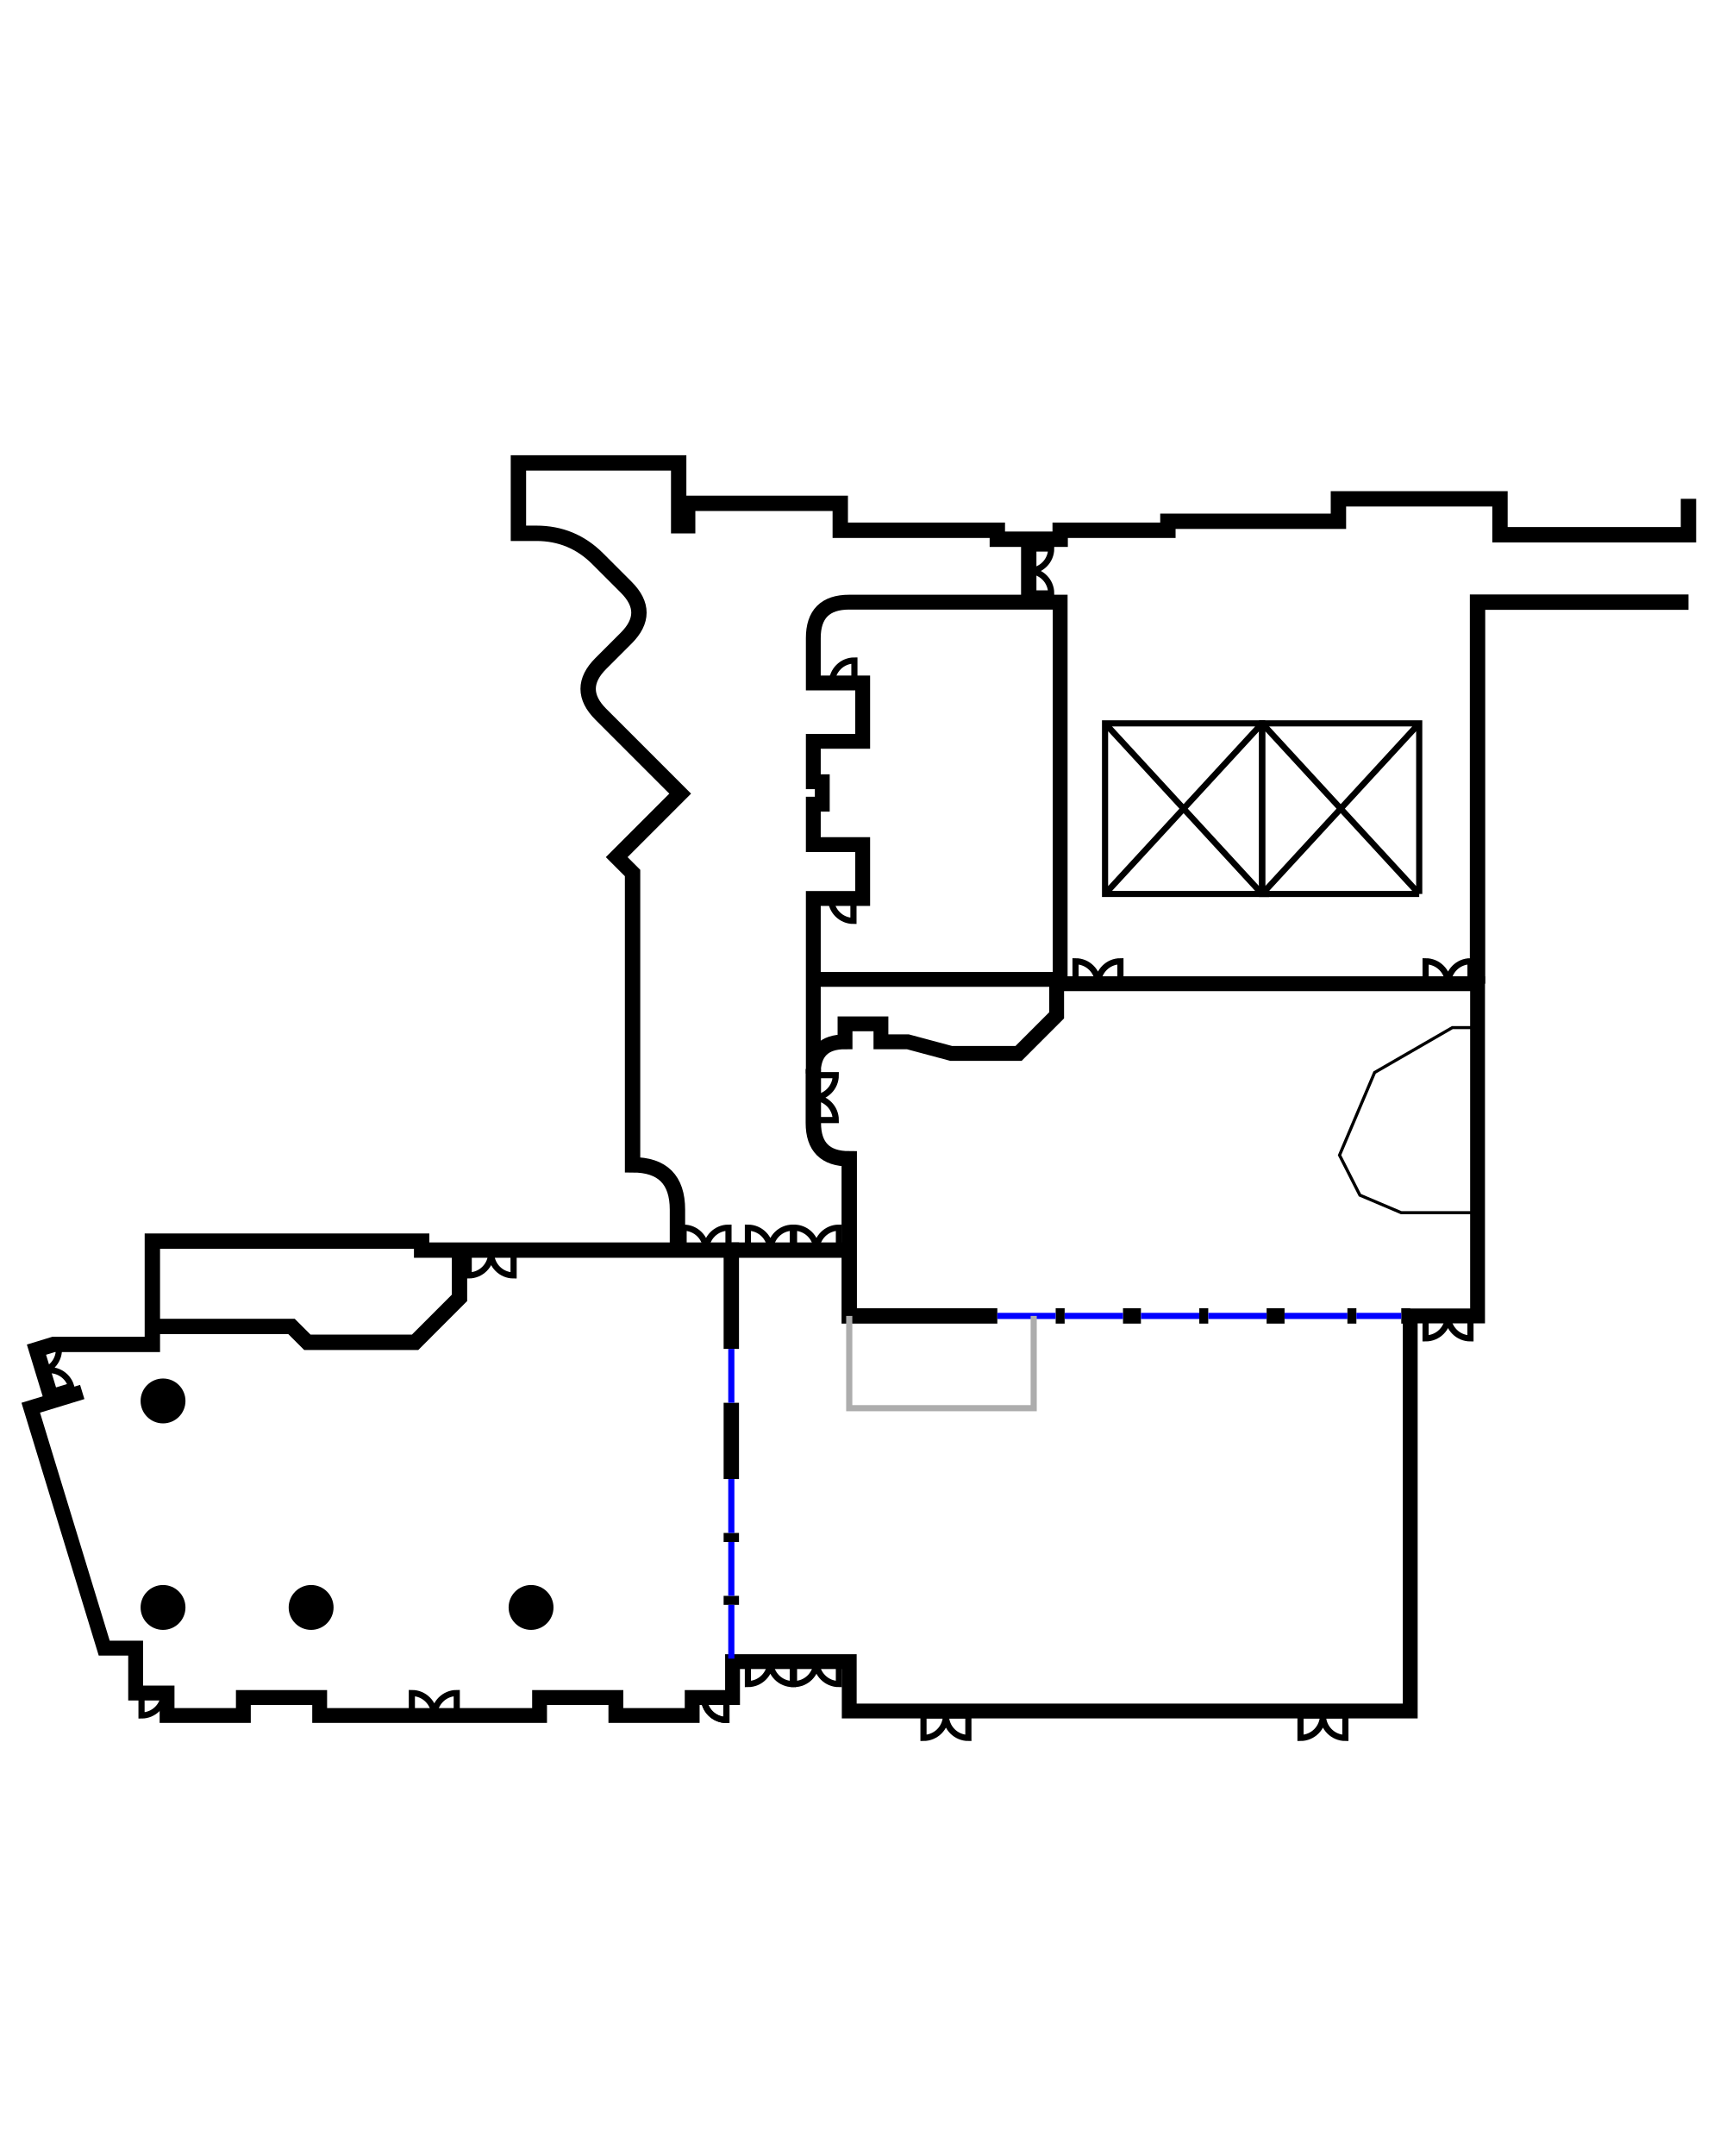
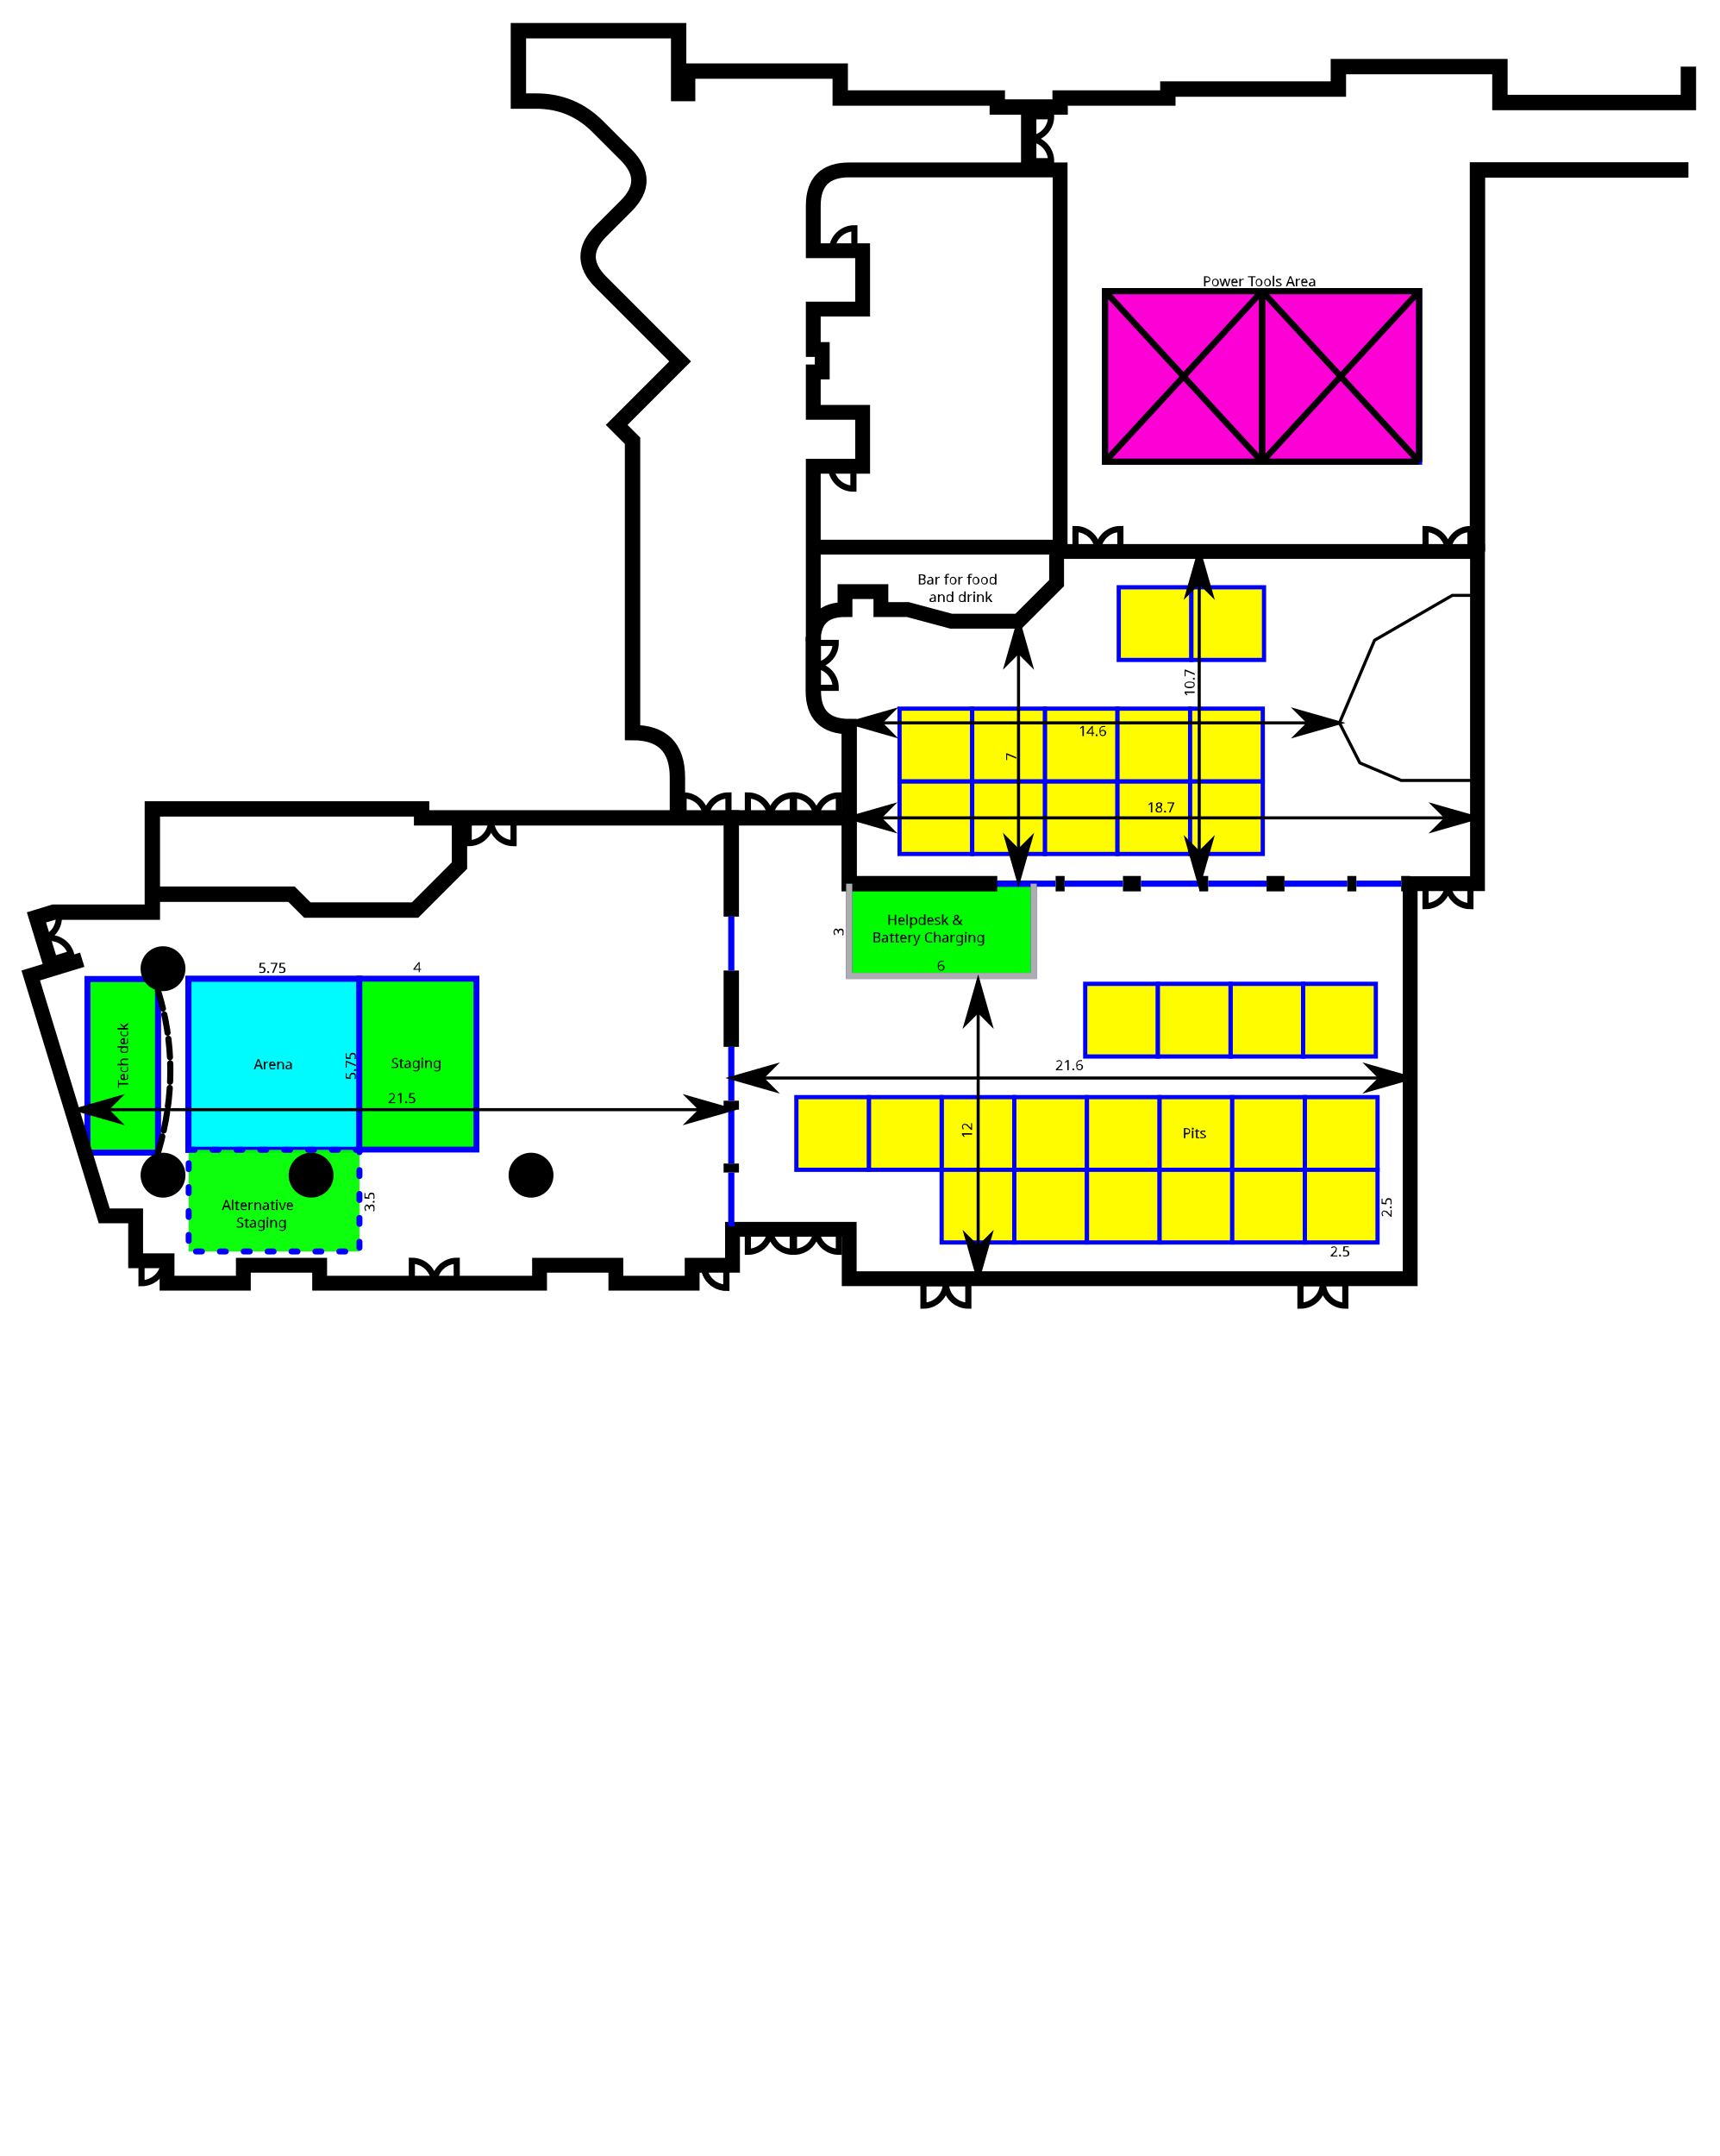
- <svg xmlns="http://www.w3.org/2000/svg" xmlns:xlink="http://www.w3.org/1999/xlink" width="28.799cm" height="36.105cm" viewBox="-1.675 -30.21 55.923 42" version="1.1" id="svg8">
+ <svg xmlns="http://www.w3.org/2000/svg" xmlns:xlink="http://www.w3.org/1999/xlink" width="55.926cm" height="70.113cm" viewBox="-1.675 -30.21 55.926 70.113" version="1.1" id="svg8">
  <defs id="defs12">
+     <marker orient="auto" refY="0.0" refX="0.0" id="marker6691" style="overflow:visible;">
+       <path id="path6689" d="M 0.0,0.0 L 5.0,-5.0 L -12.5,0.0 L 5.0,5.0 L 0.0,0.0 z " style="fill-rule:evenodd;stroke:#000000;stroke-width:1pt;stroke-opacity:1;fill:#000000;fill-opacity:1" transform="scale(0.8) rotate(180) translate(12.5,0)" />
+     </marker>
+     <marker orient="auto" refY="0.0" refX="0.0" id="marker6549" style="overflow:visible">
+       <path id="path6547" d="M 0.0,0.0 L 5.0,-5.0 L -12.5,0.0 L 5.0,5.0 L 0.0,0.0 z " style="fill-rule:evenodd;stroke:#000000;stroke-width:1pt;stroke-opacity:1;fill:#000000;fill-opacity:1" transform="scale(0.8) translate(12.5,0)" />
+     </marker>
+     <marker orient="auto" refY="0.0" refX="0.0" id="marker6437" style="overflow:visible">
+       <path id="path6435" d="M 0.0,0.0 L 5.0,-5.0 L -12.5,0.0 L 5.0,5.0 L 0.0,0.0 z " style="fill-rule:evenodd;stroke:#000000;stroke-width:1pt;stroke-opacity:1;fill:#000000;fill-opacity:1" transform="scale(0.8) translate(12.5,0)" />
+     </marker>
+     <marker style="overflow:visible" id="marker6137" refX="0.0" refY="0.0" orient="auto">
+       <path transform="scale(0.8) translate(12.5,0)" style="fill-rule:evenodd;stroke:#000000;stroke-width:1pt;stroke-opacity:1;fill:#000000;fill-opacity:1" d="M 0.0,0.0 L 5.0,-5.0 L -12.5,0.0 L 5.0,5.0 L 0.0,0.0 z " id="path6135" />
+     </marker>
+     <marker style="overflow:visible;" id="marker6043" refX="0.0" refY="0.0" orient="auto">
+       <path transform="scale(0.8) rotate(180) translate(12.5,0)" style="fill-rule:evenodd;stroke:#000000;stroke-width:1pt;stroke-opacity:1;fill:#000000;fill-opacity:1" d="M 0.0,0.0 L 5.0,-5.0 L -12.5,0.0 L 5.0,5.0 L 0.0,0.0 z " id="path6041" />
+     </marker>
+     <marker orient="auto" refY="0.0" refX="0.0" id="marker5931" style="overflow:visible;">
+       <path id="path5929" d="M 0.0,0.0 L 5.0,-5.0 L -12.5,0.0 L 5.0,5.0 L 0.0,0.0 z " style="fill-rule:evenodd;stroke:#000000;stroke-width:1pt;stroke-opacity:1;fill:#000000;fill-opacity:1" transform="scale(0.8) rotate(180) translate(12.5,0)" />
+     </marker>
+     <marker orient="auto" refY="0.0" refX="0.0" id="marker5843" style="overflow:visible">
+       <path id="path5841" d="M 0.0,0.0 L 5.0,-5.0 L -12.5,0.0 L 5.0,5.0 L 0.0,0.0 z " style="fill-rule:evenodd;stroke:#000000;stroke-width:1pt;stroke-opacity:1;fill:#000000;fill-opacity:1" transform="scale(0.8) translate(12.5,0)" />
+     </marker>
+     <marker style="overflow:visible" id="marker5713" refX="0.0" refY="0.0" orient="auto">
+       <path transform="scale(0.8) translate(12.5,0)" style="fill-rule:evenodd;stroke:#000000;stroke-width:1pt;stroke-opacity:1;fill:#000000;fill-opacity:1" d="M 0.0,0.0 L 5.0,-5.0 L -12.5,0.0 L 5.0,5.0 L 0.0,0.0 z " id="path5711" />
+     </marker>
+     <marker style="overflow:visible;" id="marker5643" refX="0.0" refY="0.0" orient="auto">
+       <path transform="scale(0.8) rotate(180) translate(12.5,0)" style="fill-rule:evenodd;stroke:#000000;stroke-width:1pt;stroke-opacity:1;fill:#000000;fill-opacity:1" d="M 0.0,0.0 L 5.0,-5.0 L -12.5,0.0 L 5.0,5.0 L 0.0,0.0 z " id="path5641" />
+     </marker>
+     <marker orient="auto" refY="0.0" refX="0.0" id="marker5531" style="overflow:visible;">
+       <path id="path5529" d="M 0.0,0.0 L 5.0,-5.0 L -12.5,0.0 L 5.0,5.0 L 0.0,0.0 z " style="fill-rule:evenodd;stroke:#000000;stroke-width:1pt;stroke-opacity:1;fill:#000000;fill-opacity:1" transform="scale(0.8) rotate(180) translate(12.5,0)" />
+     </marker>
+     <marker orient="auto" refY="0.0" refX="0.0" id="marker5467" style="overflow:visible">
+       <path id="path5465" d="M 0.0,0.0 L 5.0,-5.0 L -12.5,0.0 L 5.0,5.0 L 0.0,0.0 z " style="fill-rule:evenodd;stroke:#000000;stroke-width:1pt;stroke-opacity:1;fill:#000000;fill-opacity:1" transform="scale(0.8) translate(12.5,0)" />
+     </marker>
+     <marker style="overflow:visible;" id="marker5403" refX="0.0" refY="0.0" orient="auto">
+       <path transform="scale(0.8) rotate(180) translate(12.5,0)" style="fill-rule:evenodd;stroke:#000000;stroke-width:1pt;stroke-opacity:1;fill:#000000;fill-opacity:1" d="M 0.0,0.0 L 5.0,-5.0 L -12.5,0.0 L 5.0,5.0 L 0.0,0.0 z " id="path5401" />
+     </marker>
+     <marker style="overflow:visible" id="marker5333" refX="0.0" refY="0.0" orient="auto">
+       <path transform="scale(0.8) translate(12.5,0)" style="fill-rule:evenodd;stroke:#000000;stroke-width:1pt;stroke-opacity:1;fill:#000000;fill-opacity:1" d="M 0.0,0.0 L 5.0,-5.0 L -12.5,0.0 L 5.0,5.0 L 0.0,0.0 z " id="path5331" />
+     </marker>
+     <marker orient="auto" refY="0.0" refX="0.0" id="Arrow1Lstart" style="overflow:visible">
+       <path id="path4837" d="M 0.0,0.0 L 5.0,-5.0 L -12.5,0.0 L 5.0,5.0 L 0.0,0.0 z " style="fill-rule:evenodd;stroke:#000000;stroke-width:1pt;stroke-opacity:1;fill:#000000;fill-opacity:1" transform="scale(0.8) translate(12.5,0)" />
+     </marker>
+     <marker orient="auto" refY="0.0" refX="0.0" id="Arrow1Lend" style="overflow:visible;">
+       <path id="path4840" d="M 0.0,0.0 L 5.0,-5.0 L -12.5,0.0 L 5.0,5.0 L 0.0,0.0 z " style="fill-rule:evenodd;stroke:#000000;stroke-width:1pt;stroke-opacity:1;fill:#000000;fill-opacity:1" transform="scale(0.8) rotate(180) translate(12.5,0)" />
+     </marker>
    <symbol id="DoubleDoor">
-       <path style="fill:none;stroke:#000000;stroke-width:0.2;stroke-linecap:butt;stroke-linejoin:butt;stroke-miterlimit:4;stroke-dasharray:none" d="M 1 1 v -0.73 a 0.73,0.73 0 0 1 0.73 0.73 a 0.73 0.73 0 0 1 0.73 -0.73 v 0.73 z" id="path3" />
+       <path style="fill:none;stroke:#000000;stroke-width:0.2;stroke-linecap:butt;stroke-miterlimit:4;stroke-dasharray:none" d="M 1,1 V 0.27 A 0.73,0.73 0 0 1 1.73,1 0.73,0.73 0 0 1 2.46,0.27 V 1 Z" id="path3" />
    </symbol>
    <symbol id="LeftDoor">
-       <path style="fill:none;stroke:#000000;stroke-width:0.2;stroke-linecap:butt;stroke-linejoin:butt;stroke-miterlimit:4;stroke-dasharray:none" d="M 1 1 v -0.73 a 0.73,0.73 0 0 1 0.73 0.73 z" id="path6" />
+       <path style="fill:none;stroke:#000000;stroke-width:0.2;stroke-linecap:butt;stroke-miterlimit:4;stroke-dasharray:none" d="M 1,1 V 0.27 A 0.73,0.73 0 0 1 1.73,1 Z" id="path6" />
    </symbol>
    <symbol id="RightDoor">
-       <path style="fill:none;stroke:#000000;stroke-width:0.2;stroke-linecap:butt;stroke-linejoin:butt;stroke-miterlimit:4;stroke-dasharray:none" d="M 1 1 a 0.73 0.73 0 0 1 0.73 -0.73 v 0.73 z" id="path9" />
+       <path style="fill:none;stroke:#000000;stroke-width:0.2;stroke-linecap:butt;stroke-miterlimit:4;stroke-dasharray:none" d="M 1,1 A 0.73,0.73 0 0 1 1.73,0.27 V 1 Z" id="path9" />
+     </symbol>
+     <symbol id="table">
+       <rect style="fill:#9e6700;fill-opacity:0.944;stroke:none;stroke-width:0.079;stroke-linecap:round;stroke-miterlimit:4;stroke-dasharray:none;stroke-dashoffset:0;stroke-opacity:1" id="rect5449" width="1.8cm" height="0.76cm" />
    </symbol>
  </defs>
+   <g id="layer2">
+     <g id="layer1">
+       <rect style="fill:#00fbff;fill-opacity:1;stroke:#0000ff;stroke-width:0.2;stroke-linecap:round;stroke-miterlimit:4;stroke-dasharray:none;stroke-dashoffset:0;stroke-opacity:1" id="rect4957" width="5.563" height="5.563" x="4.454" y="1.619" />
+       <text xml:space="preserve" style="font-style:normal;font-variant:normal;font-weight:normal;font-stretch:normal;font-size:0.459px;line-height:1.25;font-family:sans-serif;-inkscape-font-specification:'sans-serif, Normal';font-variant-ligatures:normal;font-variant-caps:normal;font-variant-numeric:normal;font-feature-settings:normal;text-align:start;letter-spacing:0px;word-spacing:0px;writing-mode:lr-tb;text-anchor:start;fill:#000000;fill-opacity:1;stroke:none;stroke-width:0.026" x="6.581" y="4.564" id="text4961">
+         <tspan id="tspan4959" x="6.581" y="4.564" style="stroke-width:0.026">Arena</tspan>
+       </text>
+       <rect style="fill:#00ff00;fill-opacity:1;stroke:#0000ff;stroke-width:0.192;stroke-linecap:round;stroke-miterlimit:4;stroke-dasharray:none;stroke-dashoffset:0;stroke-opacity:1" id="rect4963" width="3.808" height="5.558" x="10.015" y="1.616" />
+       <text xml:space="preserve" style="font-style:normal;font-variant:normal;font-weight:normal;font-stretch:normal;font-size:0.459px;line-height:1.25;font-family:sans-serif;-inkscape-font-specification:'sans-serif, Normal';font-variant-ligatures:normal;font-variant-caps:normal;font-variant-numeric:normal;font-feature-settings:normal;text-align:start;letter-spacing:0px;word-spacing:0px;writing-mode:lr-tb;text-anchor:start;fill:#000000;fill-opacity:1;stroke:none;stroke-width:0.026" x="11.048" y="4.522" id="text4967">
+         <tspan id="tspan4965" x="11.048" y="4.522" style="stroke-width:0.026">Staging</tspan>
+       </text>
+       <rect style="fill:#fffc00;fill-opacity:1;stroke:#0000ff;stroke-width:0.137;stroke-linecap:round;stroke-miterlimit:4;stroke-dasharray:none;stroke-dashoffset:0;stroke-opacity:1" id="rect4981" width="2.363" height="2.363" x="28.956" y="5.468" />
+       <rect style="fill:#fffc00;fill-opacity:1;stroke:#0000ff;stroke-width:0.137;stroke-linecap:round;stroke-miterlimit:4;stroke-dasharray:none;stroke-dashoffset:0;stroke-opacity:1" id="rect4981-3" width="2.363" height="2.363" x="28.956" y="7.831" />
+       <rect style="fill:#fffc00;fill-opacity:1;stroke:#0000ff;stroke-width:0.137;stroke-linecap:round;stroke-miterlimit:4;stroke-dasharray:none;stroke-dashoffset:0;stroke-opacity:1" id="rect4981-9" width="2.363" height="2.363" x="31.32" y="5.468" />
+       <rect style="fill:#fffc00;fill-opacity:1;stroke:#0000ff;stroke-width:0.137;stroke-linecap:round;stroke-miterlimit:4;stroke-dasharray:none;stroke-dashoffset:0;stroke-opacity:1" id="rect4981-3-4" width="2.363" height="2.363" x="31.32" y="7.831" />
+       <rect style="fill:#fffc00;fill-opacity:1;stroke:#0000ff;stroke-width:0.137;stroke-linecap:round;stroke-miterlimit:4;stroke-dasharray:none;stroke-dashoffset:0;stroke-opacity:1" id="rect4981-8" width="2.363" height="2.363" x="33.683" y="5.468" />
+       <rect style="fill:#fffc00;fill-opacity:1;stroke:#0000ff;stroke-width:0.137;stroke-linecap:round;stroke-miterlimit:4;stroke-dasharray:none;stroke-dashoffset:0;stroke-opacity:1" id="rect4981-3-1" width="2.363" height="2.363" x="33.683" y="7.831" />
+       <rect style="fill:#fffc00;fill-opacity:1;stroke:#0000ff;stroke-width:0.137;stroke-linecap:round;stroke-miterlimit:4;stroke-dasharray:none;stroke-dashoffset:0;stroke-opacity:1" id="rect4981-9-2" width="2.363" height="2.363" x="36.046" y="5.468" />
+       <rect style="fill:#fffc00;fill-opacity:1;stroke:#0000ff;stroke-width:0.137;stroke-linecap:round;stroke-miterlimit:4;stroke-dasharray:none;stroke-dashoffset:0;stroke-opacity:1" id="rect4981-3-4-9" width="2.363" height="2.363" x="36.046" y="7.831" />
+       <rect style="fill:#fffc00;fill-opacity:1;stroke:#0000ff;stroke-width:0.137;stroke-linecap:round;stroke-miterlimit:4;stroke-dasharray:none;stroke-dashoffset:0;stroke-opacity:1" id="rect4981-8-3" width="2.363" height="2.363" x="38.409" y="5.468" />
+       <rect style="fill:#fffc00;fill-opacity:1;stroke:#0000ff;stroke-width:0.137;stroke-linecap:round;stroke-miterlimit:4;stroke-dasharray:none;stroke-dashoffset:0;stroke-opacity:1" id="rect4981-3-1-9" width="2.363" height="2.363" x="38.409" y="7.831" />
+       <rect style="fill:#fffc00;fill-opacity:1;stroke:#0000ff;stroke-width:0.137;stroke-linecap:round;stroke-miterlimit:4;stroke-dasharray:none;stroke-dashoffset:0;stroke-opacity:1" id="rect4981-9-2-0" width="2.363" height="2.363" x="40.772" y="5.468" />
+       <rect style="fill:#fffc00;fill-opacity:1;stroke:#0000ff;stroke-width:0.137;stroke-linecap:round;stroke-miterlimit:4;stroke-dasharray:none;stroke-dashoffset:0;stroke-opacity:1" id="rect4981-3-4-9-8" width="2.363" height="2.363" x="40.772" y="7.831" />
+       <rect style="fill:#fffc00;fill-opacity:1;stroke:#0000ff;stroke-width:0.137;stroke-linecap:round;stroke-miterlimit:4;stroke-dasharray:none;stroke-dashoffset:0;stroke-opacity:1" id="rect4981-85" width="2.363" height="2.363" x="24.23" y="5.468" />
+       <rect style="fill:#fffc00;fill-opacity:1;stroke:#0000ff;stroke-width:0.137;stroke-linecap:round;stroke-miterlimit:4;stroke-dasharray:none;stroke-dashoffset:0;stroke-opacity:1" id="rect4981-9-0" width="2.363" height="2.363" x="26.593" y="5.468" />
+       <rect style="fill:#fffc00;fill-opacity:1;stroke:#0000ff;stroke-width:0.137;stroke-linecap:round;stroke-miterlimit:4;stroke-dasharray:none;stroke-dashoffset:0;stroke-opacity:1" id="rect4981-96" width="2.363" height="2.363" x="38.353" y="1.784" />
+       <rect style="fill:#fffc00;fill-opacity:1;stroke:#0000ff;stroke-width:0.137;stroke-linecap:round;stroke-miterlimit:4;stroke-dasharray:none;stroke-dashoffset:0;stroke-opacity:1" id="rect4981-9-3" width="2.363" height="2.363" x="40.716" y="1.784" />
+       <rect style="fill:#fffc00;fill-opacity:1;stroke:#0000ff;stroke-width:0.137;stroke-linecap:round;stroke-miterlimit:4;stroke-dasharray:none;stroke-dashoffset:0;stroke-opacity:1" id="rect4981-856" width="2.363" height="2.363" x="33.626" y="1.784" />
+       <rect style="fill:#fffc00;fill-opacity:1;stroke:#0000ff;stroke-width:0.137;stroke-linecap:round;stroke-miterlimit:4;stroke-dasharray:none;stroke-dashoffset:0;stroke-opacity:1" id="rect4981-9-1" width="2.363" height="2.363" x="35.99" y="1.784" />
+       <rect style="fill:#fffc00;fill-opacity:1;stroke:#0000ff;stroke-width:0.137;stroke-linecap:round;stroke-miterlimit:4;stroke-dasharray:none;stroke-dashoffset:0;stroke-opacity:1" id="rect4981-96-1" width="2.363" height="2.363" x="32.313" y="-4.801" />
+       <rect style="fill:#fffc00;fill-opacity:1;stroke:#0000ff;stroke-width:0.137;stroke-linecap:round;stroke-miterlimit:4;stroke-dasharray:none;stroke-dashoffset:0;stroke-opacity:1" id="rect4981-9-3-5" width="2.363" height="2.363" x="34.676" y="-4.801" />
+       <rect style="fill:#fffc00;fill-opacity:1;stroke:#0000ff;stroke-width:0.137;stroke-linecap:round;stroke-miterlimit:4;stroke-dasharray:none;stroke-dashoffset:0;stroke-opacity:1" id="rect4981-856-9" width="2.363" height="2.363" x="27.587" y="-4.801" />
+       <rect style="fill:#fffc00;fill-opacity:1;stroke:#0000ff;stroke-width:0.137;stroke-linecap:round;stroke-miterlimit:4;stroke-dasharray:none;stroke-dashoffset:0;stroke-opacity:1" id="rect4981-9-1-8" width="2.363" height="2.363" x="29.95" y="-4.801" />
+       <rect style="fill:#fffc00;fill-opacity:1;stroke:#0000ff;stroke-width:0.137;stroke-linecap:round;stroke-miterlimit:4;stroke-dasharray:none;stroke-dashoffset:0;stroke-opacity:1" id="rect4981-96-4" width="2.363" height="2.363" x="32.313" y="-7.165" />
+       <rect style="fill:#fffc00;fill-opacity:1;stroke:#0000ff;stroke-width:0.137;stroke-linecap:round;stroke-miterlimit:4;stroke-dasharray:none;stroke-dashoffset:0;stroke-opacity:1" id="rect4981-9-3-8" width="2.363" height="2.363" x="34.676" y="-7.165" />
+       <rect style="fill:#fffc00;fill-opacity:1;stroke:#0000ff;stroke-width:0.137;stroke-linecap:round;stroke-miterlimit:4;stroke-dasharray:none;stroke-dashoffset:0;stroke-opacity:1" id="rect4981-856-1" width="2.363" height="2.363" x="27.587" y="-7.165" />
+       <rect style="fill:#fffc00;fill-opacity:1;stroke:#0000ff;stroke-width:0.137;stroke-linecap:round;stroke-miterlimit:4;stroke-dasharray:none;stroke-dashoffset:0;stroke-opacity:1" id="rect4981-9-1-0" width="2.363" height="2.363" x="29.95" y="-7.165" />
+       <rect style="fill:#fffc00;fill-opacity:1;stroke:#0000ff;stroke-width:0.137;stroke-linecap:round;stroke-miterlimit:4;stroke-dasharray:none;stroke-dashoffset:0;stroke-opacity:1" id="rect4981-9-3-5-3" width="2.363" height="2.363" x="37.039" y="-4.801" />
+       <rect style="fill:#fffc00;fill-opacity:1;stroke:#0000ff;stroke-width:0.137;stroke-linecap:round;stroke-miterlimit:4;stroke-dasharray:none;stroke-dashoffset:0;stroke-opacity:1" id="rect4981-9-3-8-0" width="2.363" height="2.363" x="37.039" y="-7.165" />
+       <rect style="fill:#fffc00;fill-opacity:1;stroke:#0000ff;stroke-width:0.137;stroke-linecap:round;stroke-miterlimit:4;stroke-dasharray:none;stroke-dashoffset:0;stroke-opacity:1" id="rect4981-9-3-8-4" width="2.363" height="2.363" x="34.717" y="-11.112" />
+       <rect style="fill:#fffc00;fill-opacity:1;stroke:#0000ff;stroke-width:0.137;stroke-linecap:round;stroke-miterlimit:4;stroke-dasharray:none;stroke-dashoffset:0;stroke-opacity:1" id="rect4981-9-3-8-0-4" width="2.363" height="2.363" x="37.08" y="-11.112" />
+       <text xml:space="preserve" style="font-style:normal;font-variant:normal;font-weight:normal;font-stretch:normal;font-size:0.459px;line-height:1.25;font-family:sans-serif;-inkscape-font-specification:'sans-serif, Normal';font-variant-ligatures:normal;font-variant-caps:normal;font-variant-numeric:normal;font-feature-settings:normal;text-align:start;letter-spacing:0px;word-spacing:0px;writing-mode:lr-tb;text-anchor:start;fill:#000000;fill-opacity:1;stroke:none;stroke-width:0.026" x="36.789" y="6.806" id="text5300">
+         <tspan id="tspan5298" x="36.789" y="6.806" style="stroke-width:0.026">Pits</tspan>
+       </text>
+       <rect style="fill:#00fc00;fill-opacity:1;stroke:#0000ff;stroke-width:0.197;stroke-linecap:round;stroke-miterlimit:4;stroke-dasharray:none;stroke-dashoffset:0;stroke-opacity:1" id="rect5310" width="6" height="3" x="25.949" y="-1.473" transform="translate(0,-1.0819001e-6)" />
+       <text xml:space="preserve" style="font-style:normal;font-variant:normal;font-weight:normal;font-stretch:normal;font-size:0.459px;line-height:1.25;font-family:sans-serif;-inkscape-font-specification:'sans-serif, Normal';font-variant-ligatures:normal;font-variant-caps:normal;font-variant-numeric:normal;font-feature-settings:normal;text-align:start;letter-spacing:0px;word-spacing:0px;writing-mode:lr-tb;text-anchor:start;fill:#000000;fill-opacity:1;stroke:none;stroke-width:0.026" x="28.947" y="-0.133" id="text5411">
+         <tspan id="tspan5409" x="28.947" y="-0.133" style="text-align:center;text-anchor:middle;stroke-width:0.026">Helpdesk &amp;</tspan>
+         <tspan x="28.947" y="0.44" style="text-align:center;text-anchor:middle;stroke-width:0.026" id="tspan5413">Battery Charging</tspan>
+       </text>
+       <rect style="fill:#fc00d5;fill-opacity:1;stroke:#0000ff;stroke-width:0.197;stroke-linecap:round;stroke-miterlimit:4;stroke-dasharray:none;stroke-dashoffset:0;stroke-opacity:1" id="rect5415" width="10.219" height="5.547" x="34.27" y="-20.743" />
+       <text xml:space="preserve" style="font-style:normal;font-variant:normal;font-weight:normal;font-stretch:normal;font-size:0.459px;line-height:1.25;font-family:sans-serif;-inkscape-font-specification:'sans-serif, Normal';font-variant-ligatures:normal;font-variant-caps:normal;font-variant-numeric:normal;font-feature-settings:normal;text-align:start;letter-spacing:0px;word-spacing:0px;writing-mode:lr-tb;text-anchor:start;fill:#000000;fill-opacity:1;stroke:none;stroke-width:0.026" x="37.446" y="-20.896" id="text5419">
+         <tspan id="tspan5417" x="37.446" y="-20.896" style="stroke-width:0.026">Power Tools Area</tspan>
+       </text>
+       <rect style="fill:#00ff00;fill-opacity:1;stroke:#0000ff;stroke-width:0.197;stroke-linecap:round;stroke-miterlimit:4;stroke-dasharray:none;stroke-dashoffset:0;stroke-opacity:1" id="rect5421" width="2.295" height="5.645" x="1.171" y="1.628" />
+       <text xml:space="preserve" style="font-style:normal;font-variant:normal;font-weight:normal;font-stretch:normal;font-size:0.459px;line-height:1.25;font-family:sans-serif;-inkscape-font-specification:'sans-serif, Normal';font-variant-ligatures:normal;font-variant-caps:normal;font-variant-numeric:normal;font-feature-settings:normal;text-align:start;letter-spacing:0px;word-spacing:0px;writing-mode:lr-tb;text-anchor:start;fill:#000000;fill-opacity:1;stroke:none;stroke-width:0.026" x="-5.168" y="2.49" id="text5425" transform="rotate(-90)">
+         <tspan id="tspan5423" x="-5.168" y="2.49" style="stroke-width:0.026">Tech deck</tspan>
+       </text>
+       <text xml:space="preserve" style="font-style:normal;font-variant:normal;font-weight:normal;font-stretch:normal;font-size:0.459px;line-height:1.25;font-family:sans-serif;-inkscape-font-specification:'sans-serif, Normal';font-variant-ligatures:normal;font-variant-caps:normal;font-variant-numeric:normal;font-feature-settings:normal;text-align:center;letter-spacing:0px;word-spacing:0px;writing-mode:lr-tb;text-anchor:middle;fill:#000000;fill-opacity:1;stroke:none;stroke-width:0.026" x="29.994" y="-11.205" id="text5429">
+         <tspan x="30.067" y="-11.205" style="text-align:center;text-anchor:middle;stroke-width:0.026" id="tspan5431">Bar for food </tspan>
+         <tspan x="29.994" y="-10.632" style="text-align:center;text-anchor:middle;stroke-width:0.026" id="tspan5433">and drink</tspan>
+       </text>
+       <rect style="fill:#00ff00;fill-opacity:0.944;stroke:#0000ff;stroke-width:0.194;stroke-linecap:round;stroke-miterlimit:4;stroke-dasharray:0.194,0.583;stroke-dashoffset:0;stroke-opacity:1" id="rect5437" width="5.556" height="3.306" x="4.462" y="7.182" />
+       <text xml:space="preserve" style="font-style:normal;font-variant:normal;font-weight:normal;font-stretch:normal;font-size:0.459px;line-height:1.25;font-family:sans-serif;-inkscape-font-specification:'sans-serif, Normal';font-variant-ligatures:normal;font-variant-caps:normal;font-variant-numeric:normal;font-feature-settings:normal;text-align:center;letter-spacing:0px;word-spacing:0px;writing-mode:lr-tb;text-anchor:middle;fill:#000000;fill-opacity:1;stroke:none;stroke-width:0.026" x="7.25" y="9.139" id="text5441">
+         <tspan id="tspan5439" x="7.25" y="9.139" style="text-align:center;text-anchor:middle;stroke-width:0.026">Alternative</tspan>
+         <tspan x="7.25" y="9.712" style="text-align:center;text-anchor:middle;stroke-width:0.026" id="tspan5443">Staging</tspan>
+       </text>
+     </g>
+     <g id="layer14" />
+   </g>
  <g style="display:inline" id="g6">
+     <g id="layer16" />
    <g style="display:inline" id="g4">
      <path style="fill:none;stroke:#000000;stroke-width:0.483;stroke-linecap:butt;stroke-miterlimit:4;stroke-dasharray:none" d="m 1,1 -1.675,0.512 2.39,7.818 h 1.022 v 1.46 h 1.022 v 0.73 h 2.482 v -0.584 h 2.482 v 0.584 h 7.153 v -0.584 h 2.482 v 0.584 h 2.482 V 10.936 H 22.153 V 9.768 h 3.796 V 11.374 H 44.197 V -1.473 h 2.19 V -12.276 H 32.81 V -24.684 H 25.948 q -1.168,0 -1.168,1.168 v 1.46 h 1.606 v 1.898 h -1.606 v 1.314 h 0.292 v 0.73 h -0.292 v 1.314 h 1.606 v 1.752 h -1.606 v 5.693 q 0,-1.032 1.032,-1.032 v -0.584 h 1.168 v 0.584 h 0.876 l 1.41,0.378 h 2.19 l 1.239,-1.239 v -1.168 h -8.029" id="path2" />
      <path style="fill:none;stroke:#000000;stroke-width:0.5;stroke-linecap:butt" d="m 0.023,1.299 -0.512,-1.675 0.558,-0.171 H 3.281 v -3.358 h 8.759 v 0.292 h 10.073 v 3.212 m 0,1.752 v 2.482 m 0,1.752 v 0.292 m 0,1.752 v 0.292" id="path15" />
      <path style="fill:none;stroke:#000000;stroke-width:0.5;stroke-linecap:butt" d="m 3.281,-1.131 h 4.526 l 0.516,0.516 h 3.504 L 13.271,-2.06 v -1.46" id="path17" />
      <path style="fill:none;stroke:#000000;stroke-width:0.5;stroke-linecap:butt" d="m 44.197,-1.473 h -0.292 m -1.46,0 H 42.153 m -2.044,0 h -0.584 m -1.898,0 h -0.292 m -1.898,0 H 34.854 m -1.898,0 h -0.292 m -1.898,0 h -4.817 v -5.109 q -1.168,0 -1.168,-1.168 v -1.752" id="path19" />
      <g id="Slide Doors">
        <path style="fill:none;stroke:#0000ff;stroke-width:0.2;stroke-linecap:butt" d="M 22.113,-0.401 V 1.351" id="path21" />
        <path style="fill:none;stroke:#0000ff;stroke-width:0.2;stroke-linecap:butt" d="M 22.113,3.832 V 5.584" id="path23" />
        <path style="fill:none;stroke:#0000ff;stroke-width:0.2;stroke-linecap:butt" d="M 22.113,5.876 V 7.628" id="path25" />
        <path style="fill:none;stroke:#0000ff;stroke-width:0.2;stroke-linecap:butt" d="M 22.113,7.92 V 9.672" id="path27" />
        <path style="fill:none;stroke:#0000ff;stroke-width:0.2;stroke-linecap:butt" d="M 43.905,-1.473 H 42.445" id="path29" />
        <path style="fill:none;stroke:#0000ff;stroke-width:0.2;stroke-linecap:butt" d="M 42.153,-1.473 H 40.109" id="path31" />
        <path style="fill:none;stroke:#0000ff;stroke-width:0.2;stroke-linecap:butt" d="M 39.525,-1.473 H 37.627" id="path33" />
        <path style="fill:none;stroke:#0000ff;stroke-width:0.2;stroke-linecap:butt" d="M 37.335,-1.473 H 35.438" id="path35" />
        <path style="fill:none;stroke:#0000ff;stroke-width:0.2;stroke-linecap:butt" d="M 34.854,-1.473 H 32.956" id="path37" />
        <path style="fill:none;stroke:#0000ff;stroke-width:0.2;stroke-linecap:butt" d="m 32.664,-1.473 h -1.898" id="path39" />
      </g>
      <path style="fill:none;stroke:#000000;stroke-width:0.1;stroke-linecap:butt" d="m 46.386,-4.83 h -2.482 l -1.344,-0.57 -0.663,-1.301 1.141,-2.688 2.529,-1.46 h 0.876" id="path42" />
      <path style="fill:none;stroke:#000000;stroke-width:0.5;stroke-linecap:butt" d="M 22.113,-3.613 H 25.938" id="path44" />
      <path style="fill:none;stroke:#000000;stroke-width:0.5;stroke-linecap:butt" d="M 46.386,-12.276 V -24.684 H 53.248" id="path46" />
      <path style="fill:none;stroke:#000000;stroke-width:0.2;stroke-linecap:butt" d="m 44.489,-15.195 v -5.547 h -5.109 v 5.547 h 5.109 m -5.109,-5.547 5.109,5.547 m -5.109,0 5.109,-5.547" id="path48" />
      <path style="fill:none;stroke:#000000;stroke-width:0.2;stroke-linecap:butt" d="m 39.379,-15.195 v -5.547 h -5.109 v 5.547 h 5.109 l -5.109,-5.547 m 0,5.547 5.109,-5.547" id="path50" />
      <path style="fill:none;stroke:#000000;stroke-width:0.5;stroke-linecap:butt" d="m 31.788,-24.684 v -2.044" id="path52" />
      <path style="fill:none;stroke:#000000;stroke-width:0.5;stroke-linecap:butt" d="m 20.361,-3.613 v -1.314 q 0,-1.46 -1.46,-1.46 V -15.876 l -0.516,-0.516 2.065,-2.065 -2.581,-2.581 q -0.826,-0.826 0,-1.652 l 0.826,-0.826 q 0.826,-0.826 0,-1.652 l -0.929,-0.929 q -0.826,-0.826 -1.994,-0.826 H 15.188 v -2.289 h 5.213 v 2.044 h 0.292 v -0.73 h 4.964 v 0.876 h 5.109 v 0.292 h 2.044 v -0.292 h 3.504 v -0.292 h 5.547 v -0.73 h 5.255 v 1.168 h 6.131 v -1.168" id="path54" />
      <circle cx="3.628" cy="1.292" r="0.73" id="circle56" style="fill:#000000" />
      <circle cx="3.628" cy="8.007" r="0.73" id="circle58" style="fill:#000000" />
      <circle cx="8.445" cy="8.007" r="0.73" id="circle60" style="fill:#000000" />
      <circle cx="15.599" cy="8.007" r="0.73" id="circle62" style="fill:#000000" />
      <circle style="display:none;fill:#000000" cx="20.416" cy="8.007" r="0.73" id="circle64" />
      <use xlink:href="#DoubleDoor" x="-1.489" y="-1.377" transform="rotate(73,-0.4894297,-0.3765044)" id="use66" width="100%" height="100%" />
      <use xlink:href="#DoubleDoor" x="10.722" y="10.52" id="use68" width="100%" height="100%" />
      <use xlink:href="#DoubleDoor" x="21.653" y="8.768" transform="rotate(180,23.3828,9.768106)" id="use70" width="100%" height="100%" />
      <use xlink:href="#DoubleDoor" x="23.153" y="8.768" transform="rotate(180,24.8828,9.768106)" id="use72" width="100%" height="100%" />
      <use xlink:href="#DoubleDoor" x="27.365" y="10.52" transform="rotate(180,29.09448,11.51993)" id="use74" width="100%" height="100%" />
      <use xlink:href="#DoubleDoor" x="39.627" y="10.52" transform="rotate(180,41.35725,11.51993)" id="use76" width="100%" height="100%" />
      <use xlink:href="#DoubleDoor" x="43.697" y="-2.473" transform="rotate(180,45.42659,-1.47277)" id="use78" width="100%" height="100%" />
      <use xlink:href="#DoubleDoor" x="43.697" y="-13.276" id="use80" width="100%" height="100%" />
      <use xlink:href="#DoubleDoor" x="32.31" y="-13.276" id="use82" width="100%" height="100%" />
      <use xlink:href="#DoubleDoor" x="30.788" y="-27.428" transform="rotate(90,31.78791,-26.42824)" id="use84" width="100%" height="100%" />
      <use xlink:href="#DoubleDoor" x="21.653" y="-4.613" id="use86" width="100%" height="100%" />
      <use xlink:href="#DoubleDoor" x="23.153" y="-4.613" id="use88" width="100%" height="100%" />
      <use xlink:href="#DoubleDoor" x="19.561" y="-4.613" id="use90" width="100%" height="100%" />
      <use xlink:href="#DoubleDoor" x="23.781" y="-10.302" transform="rotate(90,24.78078,-9.301967)" id="use92" width="100%" height="100%" />
      <use xlink:href="#DoubleDoor" x="12.771" y="-4.52" transform="rotate(180,14.40112,-3.520073)" id="use94" width="100%" height="100%" />
      <use xlink:href="#RightDoor" x="2.659" y="9.79" transform="rotate(180,3.658709,10.79)" id="use96" width="100%" height="100%" />
      <use xlink:href="#LeftDoor" x="20.953" y="9.936" transform="rotate(180,21.95287,10.93599)" id="use98" width="100%" height="100%" />
      <use xlink:href="#LeftDoor" x="20.953" y="9.936" transform="rotate(180,21.95287,10.93599)" id="use100" width="100%" height="100%" />
      <use xlink:href="#LeftDoor" x="25.087" y="-16.05" transform="rotate(180,26.08662,-15.04959)" id="use102" width="100%" height="100%" />
      <use xlink:href="#RightDoor" x="24.387" y="-23.057" id="use104" width="100%" height="100%" />
-       <path style="fill:none;stroke:#ADADAD;stroke-width:0.2;stroke-linecap:butt;stroke-linejoin:butt;" d="M 25.949,-1.473 V 1.527 H 31.949 V -1.473 " />
+       <path style="fill:none;stroke:#adadad;stroke-width:0.2;stroke-linecap:butt" d="m 25.949,-1.473 v 3 h 6 v -3" id="path58" />
+       <path style="fill:none;stroke:#000000;stroke-width:0.2;stroke-linecap:round;stroke-linejoin:miter;stroke-miterlimit:4;stroke-dasharray:0.6, 0.2;stroke-dashoffset:0;stroke-opacity:1" d="m 3.466,2.01 c 0.508,1.631 0.558,3.373 0,5.263" id="path6827" />
+       <flowRoot xml:space="preserve" id="flowRoot5476" style="font-style:normal;font-variant:normal;font-weight:normal;font-stretch:normal;font-size:26.667px;line-height:1.25;font-family:sans-serif;-inkscape-font-specification:'sans-serif, Normal';font-variant-ligatures:normal;font-variant-caps:normal;font-variant-numeric:normal;font-feature-settings:normal;text-align:start;letter-spacing:0px;word-spacing:0px;writing-mode:lr-tb;text-anchor:start;fill:#000000;fill-opacity:1;stroke:none" transform="matrix(0.02645833,0,0,0.02645833,-1.675278,-30.21)">
+         <flowRegion id="flowRegion5478" style="font-style:normal;font-variant:normal;font-weight:normal;font-stretch:normal;font-size:26.667px;font-family:sans-serif;-inkscape-font-specification:'sans-serif, Normal';font-variant-ligatures:normal;font-variant-caps:normal;font-variant-numeric:normal;font-feature-settings:normal;text-align:start;writing-mode:lr-tb;text-anchor:start">
+           <rect id="rect5480" width="153.988" height="32.998" x="1895.525" y="153.13" style="font-style:normal;font-variant:normal;font-weight:normal;font-stretch:normal;font-size:26.667px;font-family:sans-serif;-inkscape-font-specification:'sans-serif, Normal';font-variant-ligatures:normal;font-variant-caps:normal;font-variant-numeric:normal;font-feature-settings:normal;text-align:start;writing-mode:lr-tb;text-anchor:start" />
+         </flowRegion>
+         <flowPara id="flowPara5482">Entrance</flowPara>
+       </flowRoot>
+     </g>
+     <g id="layer15" />
+   </g>
+   <g id="layer3">
+     <g id="layer13" />
+     <g id="layer12" />
+   </g>
+   <g id="layer8">
+     <g id="layer11" />
+     <g id="layer10" />
+     <g id="layer9" />
+   </g>
+   <g id="layer7" />
+   <g id="layer4">
+     <g id="layer6">
+       <text xml:space="preserve" style="font-style:normal;font-variant:normal;font-weight:normal;font-stretch:normal;font-size:0.459px;line-height:1.25;font-family:sans-serif;-inkscape-font-specification:'sans-serif, Normal';font-variant-ligatures:normal;font-variant-caps:normal;font-variant-numeric:normal;font-feature-settings:normal;text-align:start;letter-spacing:0px;word-spacing:0px;writing-mode:lr-tb;text-anchor:start;fill:#000000;fill-opacity:1;stroke:none;stroke-width:0.026" x="6.727" y="1.429" id="text4971">
+         <tspan id="tspan4969" x="6.727" y="1.429" style="stroke-width:0.026">5.75</tspan>
+       </text>
+       <text xml:space="preserve" style="font-style:normal;font-variant:normal;font-weight:normal;font-stretch:normal;font-size:0.459px;line-height:1.25;font-family:sans-serif;-inkscape-font-specification:'sans-serif, Normal';font-variant-ligatures:normal;font-variant-caps:normal;font-variant-numeric:normal;font-feature-settings:normal;text-align:start;letter-spacing:0px;word-spacing:0px;writing-mode:lr-tb;text-anchor:start;fill:#000000;fill-opacity:1;stroke:none;stroke-width:0.026" x="-4.909" y="9.898" id="text4975" transform="rotate(-90)">
+         <tspan id="tspan4973" x="-4.909" y="9.898" style="stroke-width:0.026">5.75</tspan>
+       </text>
+       <text xml:space="preserve" style="font-style:normal;font-variant:normal;font-weight:normal;font-stretch:normal;font-size:0.459px;line-height:1.25;font-family:sans-serif;-inkscape-font-specification:'sans-serif, Normal';font-variant-ligatures:normal;font-variant-caps:normal;font-variant-numeric:normal;font-feature-settings:normal;text-align:start;letter-spacing:0px;word-spacing:0px;writing-mode:lr-tb;text-anchor:start;fill:#000000;fill-opacity:1;stroke:none;stroke-width:0.026" x="11.775" y="1.405" id="text4979">
+         <tspan id="tspan4977" x="11.775" y="1.405" style="stroke-width:0.026">4</tspan>
+       </text>
+       <text xml:space="preserve" style="font-style:normal;font-variant:normal;font-weight:normal;font-stretch:normal;font-size:0.459px;line-height:1.25;font-family:sans-serif;-inkscape-font-specification:'sans-serif, Normal';font-variant-ligatures:normal;font-variant-caps:normal;font-variant-numeric:normal;font-feature-settings:normal;text-align:start;letter-spacing:0px;word-spacing:0px;writing-mode:lr-tb;text-anchor:start;fill:#000000;fill-opacity:1;stroke:none;stroke-width:0.026" x="41.592" y="10.651" id="text5304">
+         <tspan id="tspan5302" x="41.592" y="10.651" style="stroke-width:0.026">2.5</tspan>
+       </text>
+       <text xml:space="preserve" style="font-style:normal;font-variant:normal;font-weight:normal;font-stretch:normal;font-size:0.459px;line-height:1.25;font-family:sans-serif;-inkscape-font-specification:'sans-serif, Normal';font-variant-ligatures:normal;font-variant-caps:normal;font-variant-numeric:normal;font-feature-settings:normal;text-align:start;letter-spacing:0px;word-spacing:0px;writing-mode:lr-tb;text-anchor:start;fill:#000000;fill-opacity:1;stroke:none;stroke-width:0.026" x="-9.374" y="43.596" id="text5308" transform="rotate(-90)">
+         <tspan id="tspan5306" x="-9.374" y="43.596" style="stroke-width:0.026">2.5</tspan>
+       </text>
+       <text xml:space="preserve" style="font-style:normal;font-variant:normal;font-weight:normal;font-stretch:normal;font-size:0.459px;line-height:1.25;font-family:sans-serif;-inkscape-font-specification:'sans-serif, Normal';font-variant-ligatures:normal;font-variant-caps:normal;font-variant-numeric:normal;font-feature-settings:normal;text-align:start;letter-spacing:0px;word-spacing:0px;writing-mode:lr-tb;text-anchor:start;fill:#000000;fill-opacity:1;stroke:none;stroke-width:0.026" x="-9.197" y="10.506" id="text5447" transform="rotate(-90)">
+         <tspan id="tspan5445" x="-9.197" y="10.506" style="stroke-width:0.026">3.5</tspan>
+       </text>
+     </g>
+     <g id="layer5">
+       <path style="fill:none;stroke:#000000;stroke-width:0.1;stroke-linecap:butt;stroke-linejoin:miter;stroke-miterlimit:4;stroke-dasharray:none;stroke-opacity:1;marker-start:url(#Arrow1Lstart);marker-end:url(#Arrow1Lend)" d="M 25.938,-3.613 H 46.375" id="path5217" />
+       <text xml:space="preserve" style="font-style:normal;font-variant:normal;font-weight:normal;font-stretch:normal;font-size:0.459px;line-height:1.25;font-family:sans-serif;-inkscape-font-specification:'sans-serif, Normal';font-variant-ligatures:normal;font-variant-caps:normal;font-variant-numeric:normal;font-feature-settings:normal;text-align:start;letter-spacing:0px;word-spacing:0px;writing-mode:lr-tb;text-anchor:start;fill:#000000;fill-opacity:1;stroke:none;stroke-width:0.026" x="35.638" y="-3.789" id="text5309">
+         <tspan id="tspan5307" x="35.638" y="-3.789" style="stroke-width:0.026">18.7</tspan>
+       </text>
+       <path style="fill:none;stroke:#000000;stroke-width:0.1;stroke-linecap:butt;stroke-linejoin:miter;stroke-miterlimit:4;stroke-dasharray:none;stroke-opacity:1;marker-start:url(#marker5333);marker-end:url(#marker5403)" d="M 41.898,-6.702 H 25.967" id="path5323" />
+       <text xml:space="preserve" style="font-style:normal;font-variant:normal;font-weight:normal;font-stretch:normal;font-size:0.459px;line-height:1.25;font-family:sans-serif;-inkscape-font-specification:'sans-serif, Normal';font-variant-ligatures:normal;font-variant-caps:normal;font-variant-numeric:normal;font-feature-settings:normal;text-align:start;letter-spacing:0px;word-spacing:0px;writing-mode:lr-tb;text-anchor:start;fill:#000000;fill-opacity:1;stroke:none;stroke-width:0.026" x="33.411" y="-6.27" id="text5455">
+         <tspan id="tspan5453" x="33.411" y="-6.27" style="stroke-width:0.026">14.6</tspan>
+       </text>
+       <path style="fill:none;stroke:#000000;stroke-width:0.1;stroke-linecap:butt;stroke-linejoin:miter;stroke-miterlimit:4;stroke-dasharray:none;stroke-opacity:1;marker-start:url(#marker5467);marker-end:url(#marker5531)" d="m 31.457,-10.011 v 8.466" id="path5457" />
+       <text xml:space="preserve" style="font-style:normal;font-variant:normal;font-weight:normal;font-stretch:normal;font-size:0.459px;line-height:1.25;font-family:sans-serif;-inkscape-font-specification:'sans-serif, Normal';font-variant-ligatures:normal;font-variant-caps:normal;font-variant-numeric:normal;font-feature-settings:normal;text-align:start;letter-spacing:0px;word-spacing:0px;writing-mode:lr-tb;text-anchor:start;fill:#000000;fill-opacity:1;stroke:none;stroke-width:0.026" x="5.476" y="31.384" id="text5595" transform="rotate(-90)">
+         <tspan id="tspan5593" x="5.476" y="31.384" style="stroke-width:0.026">7</tspan>
+       </text>
+       <path style="fill:none;stroke:#000000;stroke-width:0.1;stroke-linecap:butt;stroke-linejoin:miter;stroke-miterlimit:4;stroke-dasharray:none;stroke-opacity:1;marker-start:url(#marker5713);marker-end:url(#marker5643)" d="M 37.335,-1.473 V -12.282" id="path5633" />
+       <text xml:space="preserve" style="font-style:normal;font-variant:normal;font-weight:normal;font-stretch:normal;font-size:0.459px;line-height:1.25;font-family:sans-serif;-inkscape-font-specification:'sans-serif, Normal';font-variant-ligatures:normal;font-variant-caps:normal;font-variant-numeric:normal;font-feature-settings:normal;text-align:start;letter-spacing:0px;word-spacing:0px;writing-mode:lr-tb;text-anchor:start;fill:#000000;fill-opacity:1;stroke:none;stroke-width:0.026" x="7.549" y="37.184" id="text5819" transform="rotate(-90)">
+         <tspan id="tspan5817" x="7.549" y="37.184" style="stroke-width:0.026">10.7</tspan>
+       </text>
+       <path style="fill:none;stroke:#000000;stroke-width:0.1;stroke-linecap:butt;stroke-linejoin:miter;stroke-miterlimit:4;stroke-dasharray:none;stroke-opacity:1;marker-start:url(#marker5843);marker-end:url(#marker5931)" d="M 22.113,4.847 H 44.226" id="path5833" />
+       <text xml:space="preserve" style="font-style:normal;font-variant:normal;font-weight:normal;font-stretch:normal;font-size:0.459px;line-height:1.25;font-family:sans-serif;-inkscape-font-specification:'sans-serif, Normal';font-variant-ligatures:normal;font-variant-caps:normal;font-variant-numeric:normal;font-feature-settings:normal;text-align:start;letter-spacing:0px;word-spacing:0px;writing-mode:lr-tb;text-anchor:start;fill:#000000;fill-opacity:1;stroke:none;stroke-width:0.026" x="32.656" y="4.593" id="text6019">
+         <tspan id="tspan6017" x="32.656" y="4.593" style="stroke-width:0.026">21.6</tspan>
+       </text>
+       <path style="fill:none;stroke:#000000;stroke-width:0.1;stroke-linecap:butt;stroke-linejoin:miter;stroke-miterlimit:4;stroke-dasharray:none;stroke-opacity:1;marker-start:url(#marker6137);marker-end:url(#marker6043)" d="M 30.144,11.365 V 1.67" id="path6033" />
+       <text xml:space="preserve" style="font-style:normal;font-variant:normal;font-weight:normal;font-stretch:normal;font-size:0.459px;line-height:1.25;font-family:sans-serif;-inkscape-font-specification:'sans-serif, Normal';font-variant-ligatures:normal;font-variant-caps:normal;font-variant-numeric:normal;font-feature-settings:normal;text-align:start;letter-spacing:0px;word-spacing:0px;writing-mode:lr-tb;text-anchor:start;fill:#000000;fill-opacity:1;stroke:none;stroke-width:0.026" x="-6.812" y="29.948" id="text6405" transform="rotate(-90)">
+         <tspan id="tspan6403" x="-6.812" y="29.948" style="stroke-width:0.026">12</tspan>
+       </text>
+       <text xml:space="preserve" style="font-style:normal;font-variant:normal;font-weight:normal;font-stretch:normal;font-size:0.459px;line-height:1.25;font-family:sans-serif;-inkscape-font-specification:'sans-serif, Normal';font-variant-ligatures:normal;font-variant-caps:normal;font-variant-numeric:normal;font-feature-settings:normal;text-align:start;letter-spacing:0px;word-spacing:0px;writing-mode:lr-tb;text-anchor:start;fill:#000000;fill-opacity:1;stroke:none;stroke-width:0.026" x="28.801" y="1.358" id="text6421">
+         <tspan id="tspan6419" x="28.801" y="1.358" style="stroke-width:0.026">6</tspan>
+       </text>
+       <text xml:space="preserve" style="font-style:normal;font-variant:normal;font-weight:normal;font-stretch:normal;font-size:0.459px;line-height:1.25;font-family:sans-serif;-inkscape-font-specification:'sans-serif, Normal';font-variant-ligatures:normal;font-variant-caps:normal;font-variant-numeric:normal;font-feature-settings:normal;text-align:start;letter-spacing:0px;word-spacing:0px;writing-mode:lr-tb;text-anchor:start;fill:#000000;fill-opacity:1;stroke:none;stroke-width:0.026" x="-0.222" y="25.764" id="text6425" transform="rotate(-90)">
+         <tspan id="tspan6423" x="-0.222" y="25.764" style="stroke-width:0.026">3</tspan>
+       </text>
+       <path style="fill:none;stroke:#000000;stroke-width:0.1;stroke-linecap:butt;stroke-linejoin:miter;stroke-miterlimit:4;stroke-dasharray:none;stroke-opacity:1;marker-start:url(#marker6437);marker-end:url(#marker6691)" d="M 22.113,5.876 H 0.805" id="path6427" />
+       <text xml:space="preserve" style="font-style:normal;font-variant:normal;font-weight:normal;font-stretch:normal;font-size:0.459px;line-height:1.25;font-family:sans-serif;-inkscape-font-specification:'sans-serif, Normal';font-variant-ligatures:normal;font-variant-caps:normal;font-variant-numeric:normal;font-feature-settings:normal;text-align:start;letter-spacing:0px;word-spacing:0px;writing-mode:lr-tb;text-anchor:start;fill:#000000;fill-opacity:1;stroke:none;stroke-width:0.026" x="10.951" y="5.666" id="text6809">
+         <tspan id="tspan6807" x="10.951" y="5.666" style="stroke-width:0.026">21.5</tspan>
+       </text>
    </g>
  </g>
</svg>
